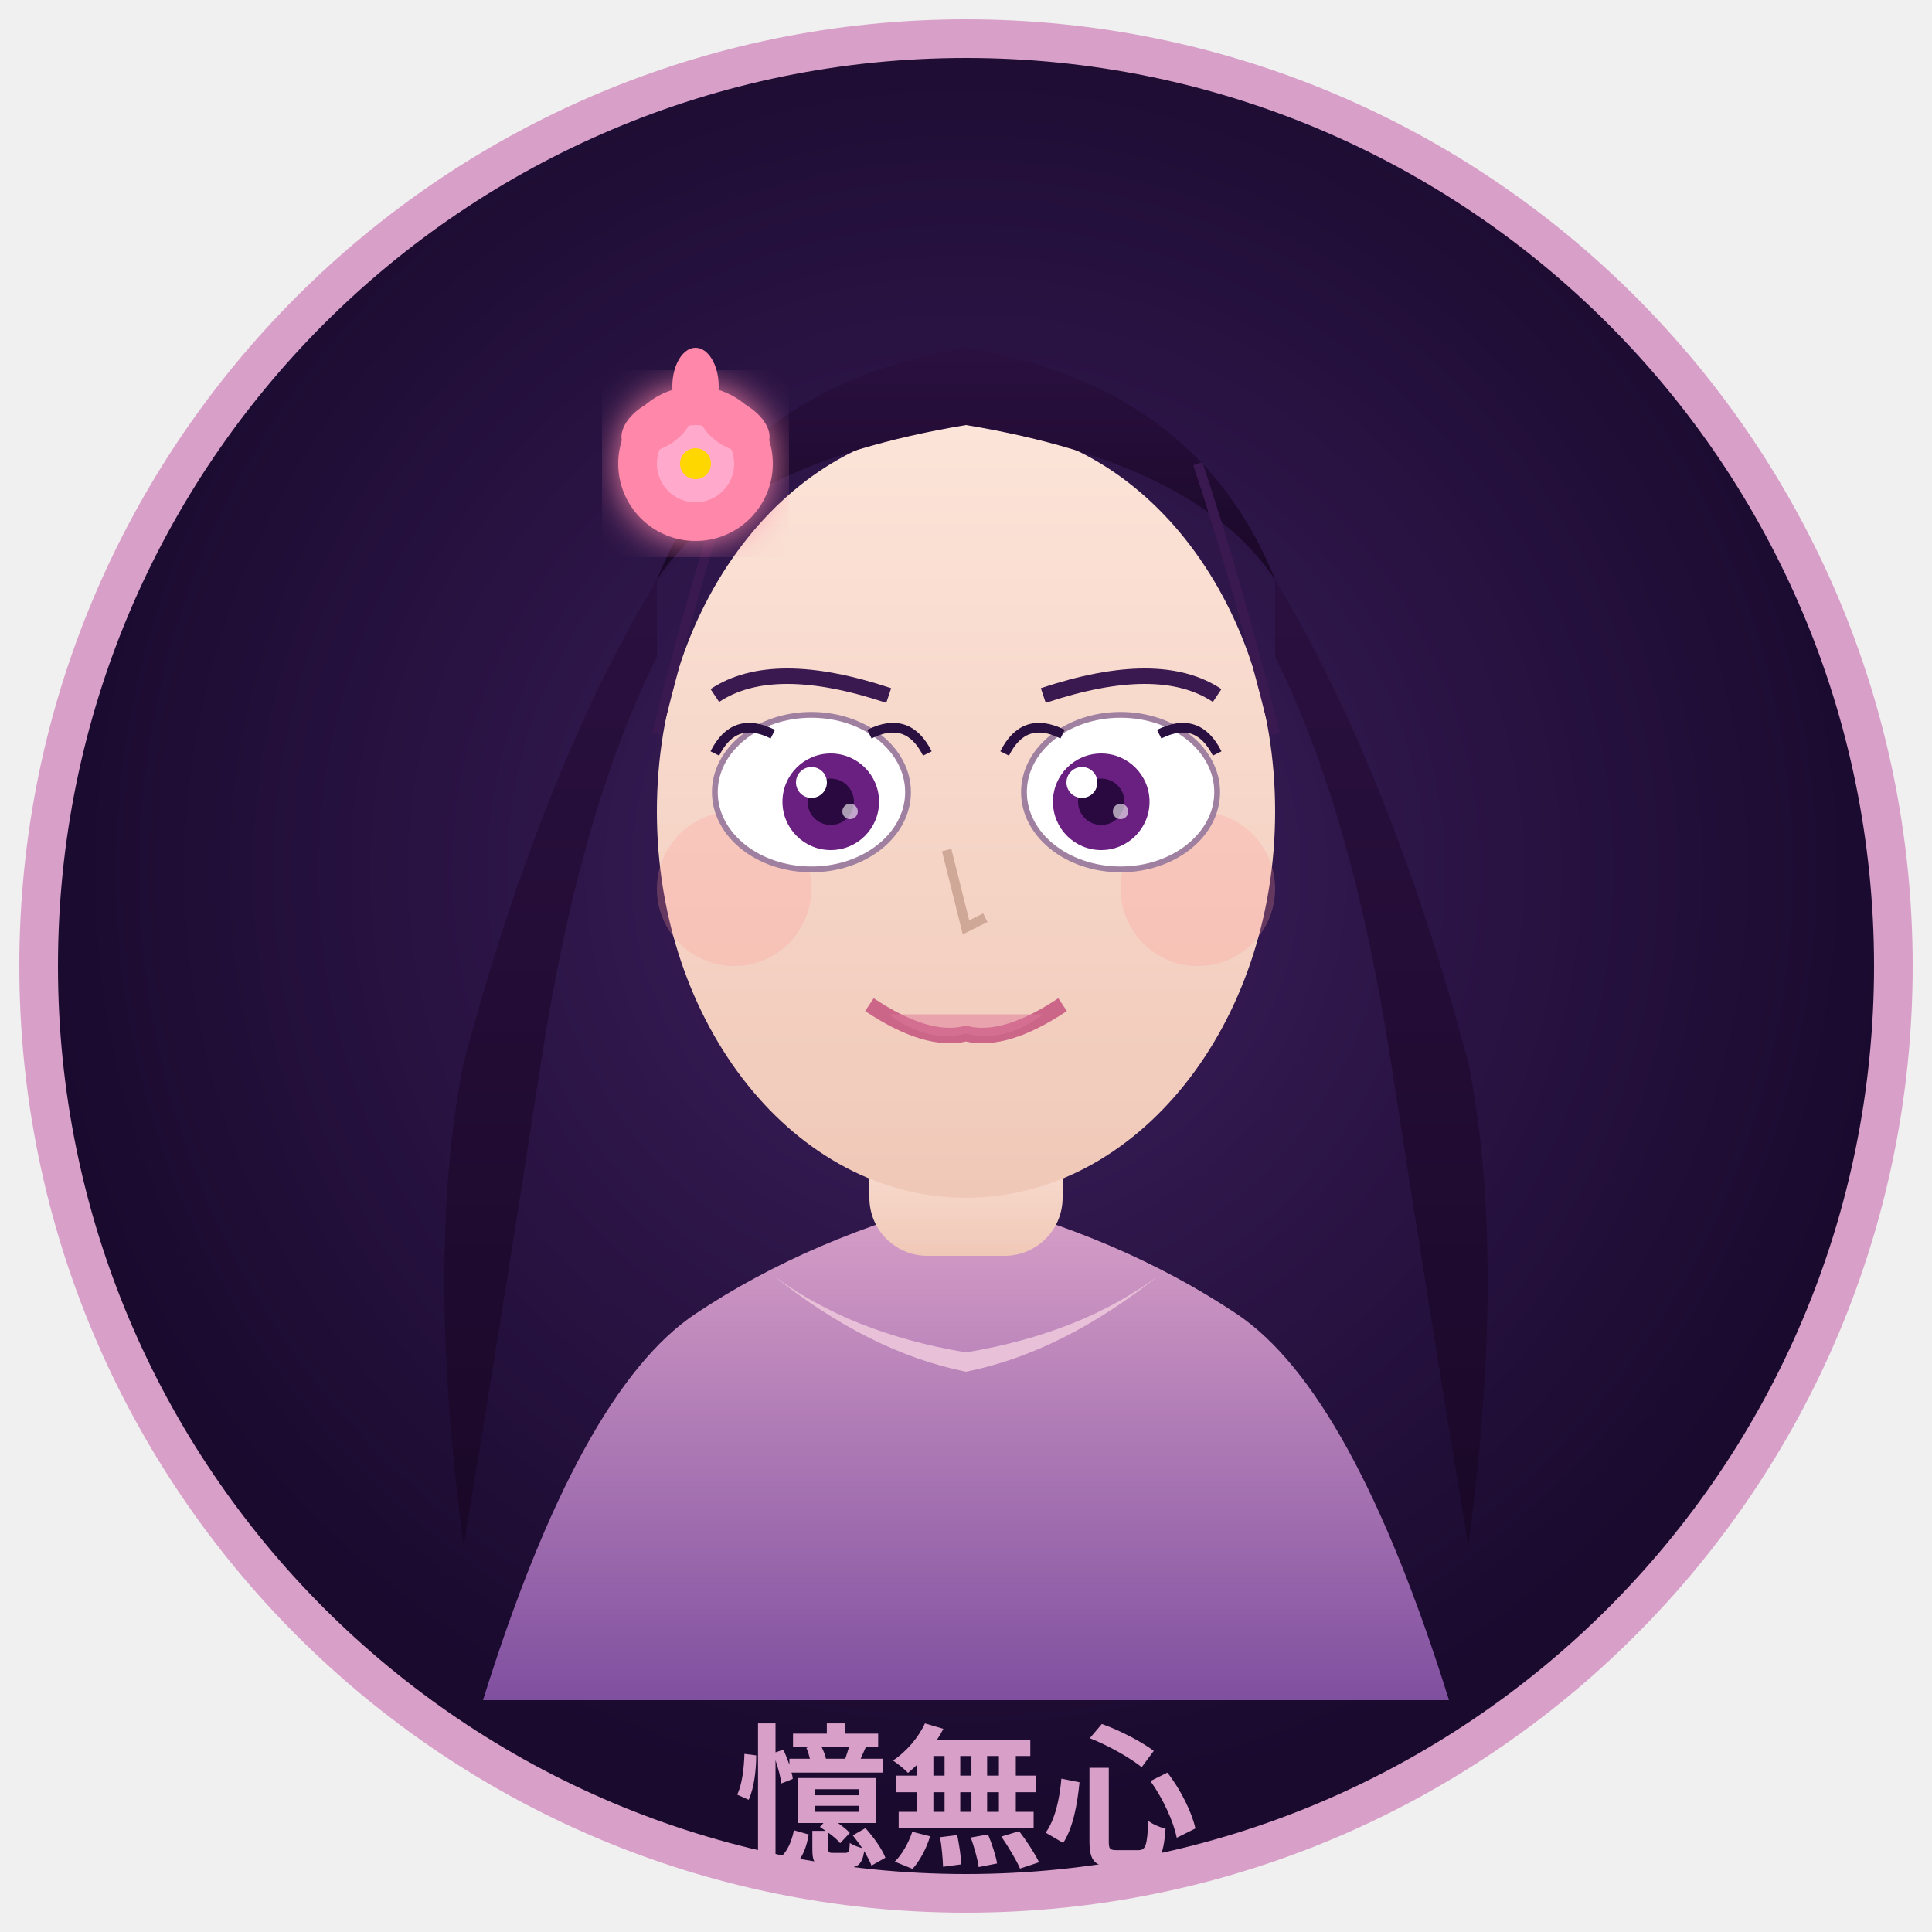
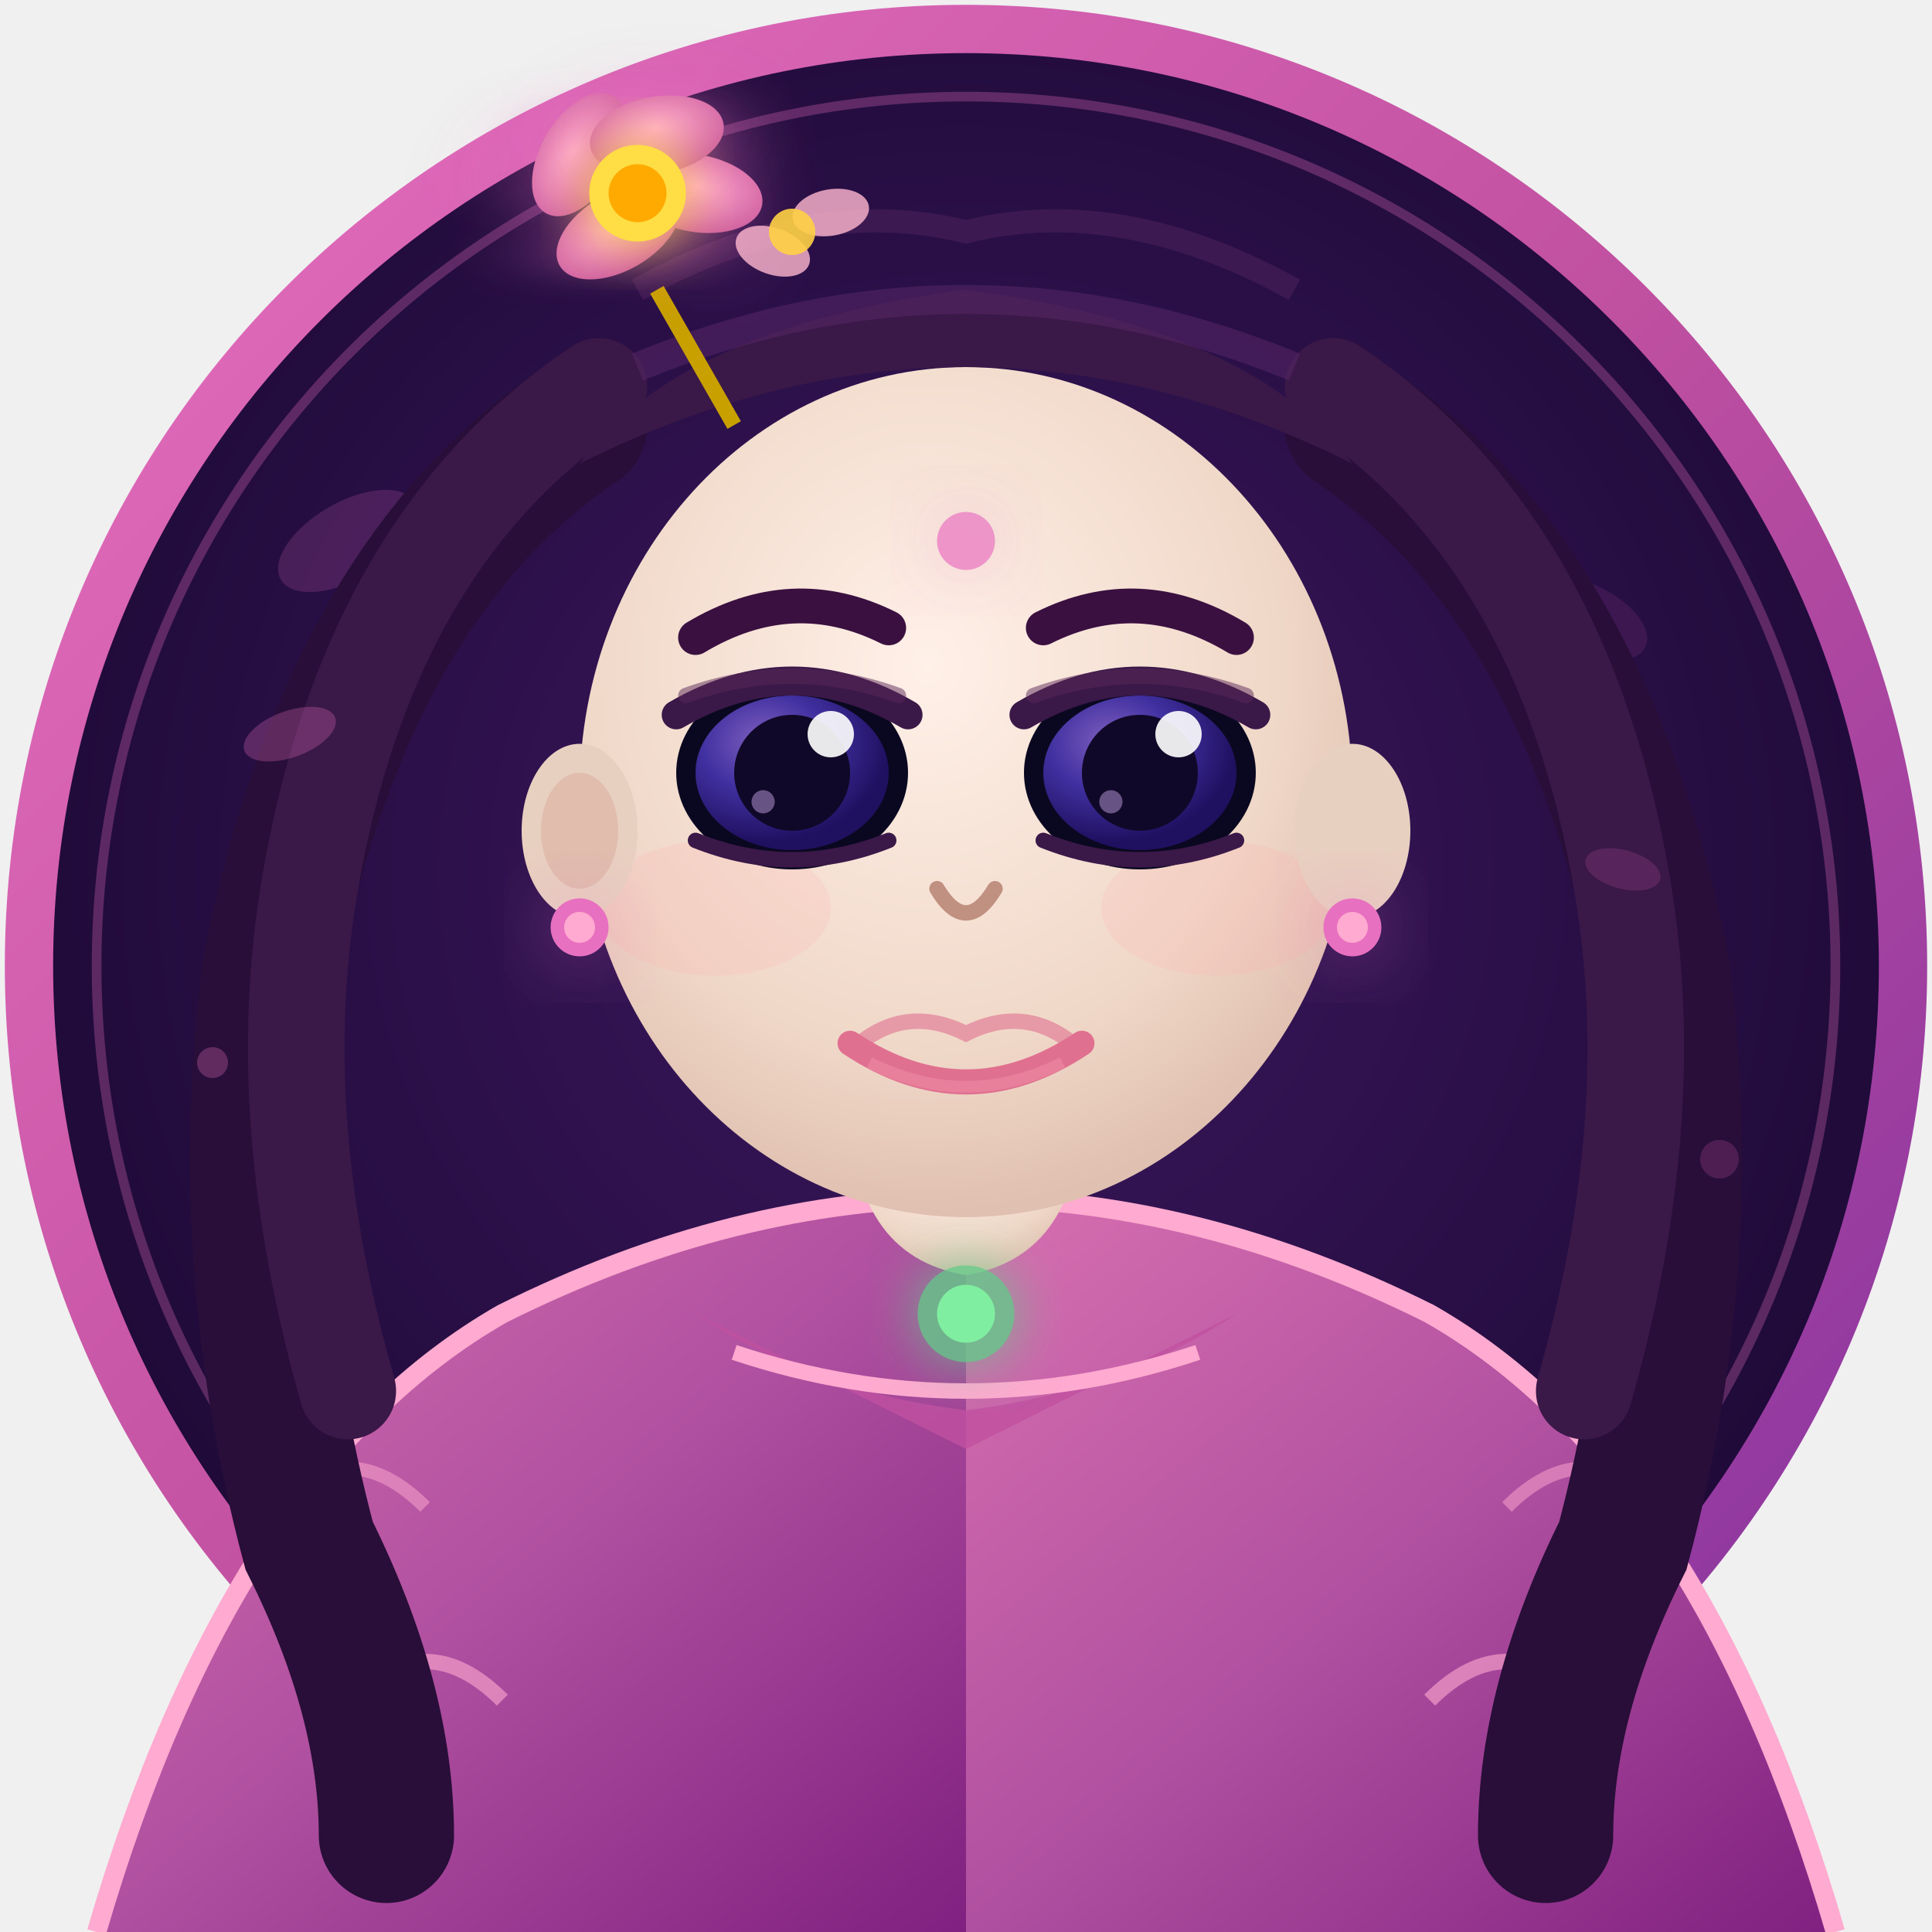
- <svg xmlns="http://www.w3.org/2000/svg" viewBox="0 0 100 100" width="100" height="100">
+ <svg xmlns="http://www.w3.org/2000/svg" viewBox="0 0 100 100">
  <defs>
-     <radialGradient id="m4bg" cx="50%" cy="45%" r="50%">
-       <stop offset="0%" stop-color="#3d1f5e" />
-       <stop offset="100%" stop-color="#1a0a2e" />
+     <radialGradient id="m4bg" cx="50%" cy="45%" r="60%">
+       <stop offset="0%" stop-color="#3d1860" />
+       <stop offset="100%" stop-color="#1a0832" />
    </radialGradient>
-     <linearGradient id="m4face" x1="0" y1="0" x2="0" y2="1">
-       <stop offset="0%" stop-color="#fce4d8" />
-       <stop offset="100%" stop-color="#f0c8b8" />
+     <linearGradient id="m4pk" x1="0%" y1="0%" x2="100%" y2="100%">
+       <stop offset="0%" stop-color="#e870c0" />
+       <stop offset="50%" stop-color="#c050a0" />
+       <stop offset="100%" stop-color="#8030a0" />
    </linearGradient>
-     <linearGradient id="m4hair" x1="0" y1="0" x2="0" y2="1">
-       <stop offset="0%" stop-color="#2a1040" />
-       <stop offset="100%" stop-color="#1a0828" />
+     <linearGradient id="m4hair" x1="0%" y1="0%" x2="100%" y2="100%">
+       <stop offset="0%" stop-color="#3a1848" />
+       <stop offset="50%" stop-color="#280e38" />
+       <stop offset="100%" stop-color="#180828" />
    </linearGradient>
-     <linearGradient id="m4dress" x1="0" y1="0" x2="0" y2="1">
-       <stop offset="0%" stop-color="#d8a0c8" />
-       <stop offset="100%" stop-color="#8050a0" />
+     <radialGradient id="m4skin" cx="45%" cy="35%" r="65%">
+       <stop offset="0%" stop-color="#fff0e8" />
+       <stop offset="70%" stop-color="#f0d8c8" />
+       <stop offset="100%" stop-color="#e0c0b0" />
+     </radialGradient>
+     <linearGradient id="m4robe" x1="0%" y1="0%" x2="100%" y2="100%">
+       <stop offset="0%" stop-color="#d870b0" />
+       <stop offset="50%" stop-color="#b050a0" />
+       <stop offset="100%" stop-color="#802080" />
    </linearGradient>
-     <filter id="m4glow">
-       <feGaussianBlur stdDeviation="1" result="blur" />
+     <radialGradient id="m4petal" cx="50%" cy="40%" r="60%">
+       <stop offset="0%" stop-color="#ffaad0" />
+       <stop offset="100%" stop-color="#d060a0" />
+     </radialGradient>
+     <radialGradient id="m4eye" cx="35%" cy="30%" r="65%">
+       <stop offset="0%" stop-color="#8060c0" />
+       <stop offset="50%" stop-color="#4030a0" />
+       <stop offset="100%" stop-color="#201060" />
+     </radialGradient>
+     <filter id="m4pg" x="-80%" y="-80%" width="260%" height="260%">
+       <feGaussianBlur in="SourceGraphic" stdDeviation="2" result="blur" />
+       <feFlood flood-color="#e870c0" flood-opacity="0.5" result="c" />
+       <feComposite in="c" in2="blur" operator="in" result="g" />
      <feMerge>
-         <feMergeNode in="blur" />
+         <feMergeNode in="g" />
        <feMergeNode in="SourceGraphic" />
      </feMerge>
    </filter>
+     <filter id="m4gw" x="-50%" y="-50%" width="200%" height="200%">
+       <feGaussianBlur in="SourceGraphic" stdDeviation="1.5" result="blur" />
+       <feComposite in="SourceGraphic" in2="blur" operator="over" />
+     </filter>
  </defs>
-   <circle cx="50" cy="50" r="48" fill="url(#m4bg)" stroke="#d8a0c8" stroke-width="2" />
-   <path d="M25,88 Q30,72 36,68 Q42,64 50,62 Q58,64 64,68 Q70,72 75,88" fill="url(#m4dress)" />
-   <path d="M40,66 Q45,70 50,71 Q55,70 60,66 Q56,69 50,70 Q44,69 40,66Z" fill="#e8c0d8" />
-   <rect x="45" y="58" width="10" height="7" rx="3" fill="url(#m4face)" />
-   <ellipse cx="50" cy="42" rx="16" ry="20" fill="url(#m4face)" />
-   <circle cx="38" cy="46" r="4" fill="#ff9999" opacity="0.25" />
-   <circle cx="62" cy="46" r="4" fill="#ff9999" opacity="0.25" />
-   <path d="M34,30 Q28,40 24,55 Q22,65 24,80 Q26,68 28,55 Q30,42 34,34Z" fill="url(#m4hair)" />
-   <path d="M66,30 Q72,40 76,55 Q78,65 76,80 Q74,68 72,55 Q70,42 66,34Z" fill="url(#m4hair)" />
-   <path d="M34,30 Q38,20 50,18 Q62,20 66,30 Q62,24 50,22 Q38,24 34,30Z" fill="url(#m4hair)" />
-   <path d="M38,24 Q36,30 34,38" stroke="#3a1850" stroke-width="0.5" fill="none" />
-   <path d="M62,24 Q64,30 66,38" stroke="#3a1850" stroke-width="0.5" fill="none" />
-   <circle cx="36" cy="24" r="4" fill="#ff88aa" filter="url(#m4glow)" />
-   <circle cx="36" cy="24" r="2" fill="#ffaacc" />
-   <circle cx="36" cy="24" r="0.8" fill="#FFD700" />
-   <ellipse cx="34" cy="22" rx="2" ry="1.2" fill="#ff88aa" transform="rotate(-30 34 22)" />
-   <ellipse cx="38" cy="22" rx="2" ry="1.2" fill="#ff88aa" transform="rotate(30 38 22)" />
-   <ellipse cx="36" cy="20" rx="1.2" ry="2" fill="#ff88aa" />
-   <ellipse cx="42" cy="41" rx="5" ry="4" fill="white" stroke="#a080a0" stroke-width="0.3" />
-   <circle cx="43" cy="41.5" r="2.5" fill="#6a2080" />
-   <circle cx="43" cy="41.5" r="1.2" fill="#2a0840" />
-   <circle cx="42" cy="40.5" r="0.8" fill="white" />
-   <circle cx="44" cy="42" r="0.4" fill="white" opacity="0.6" />
-   <path d="M37,39 Q38,37 40,38" stroke="#2a1040" stroke-width="0.5" fill="none" />
-   <path d="M45,38 Q47,37 48,39" stroke="#2a1040" stroke-width="0.5" fill="none" />
-   <ellipse cx="58" cy="41" rx="5" ry="4" fill="white" stroke="#a080a0" stroke-width="0.3" />
-   <circle cx="57" cy="41.5" r="2.5" fill="#6a2080" />
-   <circle cx="57" cy="41.5" r="1.2" fill="#2a0840" />
-   <circle cx="56" cy="40.5" r="0.8" fill="white" />
-   <circle cx="58" cy="42" r="0.4" fill="white" opacity="0.6" />
-   <path d="M52,39 Q53,37 55,38" stroke="#2a1040" stroke-width="0.5" fill="none" />
-   <path d="M60,38 Q62,37 63,39" stroke="#2a1040" stroke-width="0.5" fill="none" />
-   <path d="M37,36 Q40,34 46,36" stroke="#3a1850" stroke-width="0.8" fill="none" />
-   <path d="M54,36 Q60,34 63,36" stroke="#3a1850" stroke-width="0.8" fill="none" />
-   <path d="M49,44 L50,48 L51,47.5" stroke="#d0a898" stroke-width="0.5" fill="none" />
-   <path d="M45,52 Q48,54 50,53.5 Q52,54 55,52" stroke="#cc6688" stroke-width="0.8" fill="none" />
-   <path d="M46,52.5 Q48,54 50,53.5 Q52,54 54,52.5" fill="#dd7799" opacity="0.5" />
-   <text x="50" y="96" text-anchor="middle" font-size="8" font-weight="bold" fill="#d8a0c8" font-family="serif">憶無心</text>
+   <circle cx="50" cy="50" r="49" fill="url(#m4bg)" />
+   <circle cx="50" cy="50" r="48.5" fill="none" stroke="url(#m4pk)" stroke-width="2.5" />
+   <circle cx="50" cy="50" r="45" fill="none" stroke="#e870c0" stroke-width="0.5" opacity="0.3" />
+   <ellipse cx="18" cy="28" rx="4" ry="2" fill="#e870c0" opacity="0.18" transform="rotate(-30,18,28)" />
+   <ellipse cx="82" cy="32" rx="3.5" ry="1.8" fill="#c050a0" opacity="0.14" transform="rotate(25,82,32)" />
+   <ellipse cx="14" cy="58" rx="3" ry="1.5" fill="#e870c0" opacity="0.14" transform="rotate(-15,14,58)" />
+   <ellipse cx="86" cy="55" rx="3.5" ry="1.8" fill="#c050a0" opacity="0.18" transform="rotate(20,86,55)" />
+   <path d="M5 100 Q12 76 26 68 Q38 62 50 62 L50 100Z" fill="url(#m4robe)" />
+   <path d="M95 100 Q88 76 74 68 Q62 62 50 62 L50 100Z" fill="url(#m4robe)" />
+   <path d="M5 100 Q12 76 26 68 Q38 62 50 62" fill="none" stroke="#ffaad0" stroke-width="1" />
+   <path d="M95 100 Q88 76 74 68 Q62 62 50 62" fill="none" stroke="#ffaad0" stroke-width="1" />
+   <path d="M18 88 Q22 84 26 88" fill="none" stroke="#ffaad0" stroke-width="0.8" opacity="0.6" />
+   <path d="M14 78 Q18 74 22 78" fill="none" stroke="#ffaad0" stroke-width="0.7" opacity="0.5" />
+   <path d="M82 88 Q78 84 74 88" fill="none" stroke="#ffaad0" stroke-width="0.8" opacity="0.6" />
+   <path d="M86 78 Q82 74 78 78" fill="none" stroke="#ffaad0" stroke-width="0.7" opacity="0.5" />
+   <path d="M36 68 L50 75 L64 68 Q58 72 50 73 Q42 72 36 68Z" fill="#c050a0" opacity="0.8" />
+   <path d="M38 70 Q50 74 62 70" fill="none" stroke="#ffaad0" stroke-width="0.8" />
+   <path d="M44 57 Q44 65 50 66 Q56 65 56 57" fill="url(#m4skin)" />
+   <circle cx="50" cy="68" r="2.5" fill="#60cc88" opacity="0.8" filter="url(#m4gw)" />
+   <circle cx="50" cy="68" r="1.5" fill="#80eea0" />
+   <ellipse cx="50" cy="41" rx="20" ry="22" fill="url(#m4skin)" />
+   <ellipse cx="37" cy="47" rx="6" ry="3.5" fill="#ffb0b0" opacity="0.2" />
+   <ellipse cx="63" cy="47" rx="6" ry="3.5" fill="#ffb0b0" opacity="0.2" />
+   <path d="M30 22 Q18 30 14 50 Q12 65 16 80 Q20 88 20 95" stroke="#280e38" stroke-width="7" fill="none" stroke-linecap="round" />
+   <path d="M31 20 Q19 28 16 46 Q14 58 18 72" stroke="#3a1848" stroke-width="5" fill="none" stroke-linecap="round" />
+   <path d="M70 22 Q82 30 86 50 Q88 65 84 80 Q80 88 80 95" stroke="#280e38" stroke-width="7" fill="none" stroke-linecap="round" />
+   <path d="M69 20 Q81 28 84 46 Q86 58 82 72" stroke="#3a1848" stroke-width="5" fill="none" stroke-linecap="round" />
+   <path d="M30 24 Q50 14 70 24 Q65 17 50 15 Q35 17 30 24Z" fill="#3a1848" />
+   <path d="M33 19 Q50 12 67 19" fill="none" stroke="#5a2868" stroke-width="1.5" opacity="0.5" />
+   <path d="M33 15 Q42 10 50 12 Q58 10 67 15" fill="none" stroke="#4a2058" stroke-width="1.2" opacity="0.6" />
+   <ellipse cx="30" cy="43" rx="3" ry="4.5" fill="#e8d0c0" />
+   <ellipse cx="30" cy="43" rx="2" ry="3" fill="#d4a090" opacity="0.4" />
+   <circle cx="30" cy="48" r="1.5" fill="#e870c0" filter="url(#m4pg)" />
+   <circle cx="30" cy="48" r="0.8" fill="#ffaad0" />
+   <ellipse cx="70" cy="43" rx="3" ry="4.5" fill="#e8d0c0" />
+   <circle cx="70" cy="48" r="1.5" fill="#e870c0" filter="url(#m4pg)" />
+   <circle cx="70" cy="48" r="0.8" fill="#ffaad0" />
+   <ellipse cx="41" cy="40" rx="6" ry="5" fill="#0a0820" />
+   <ellipse cx="41" cy="40" rx="5" ry="4" fill="url(#m4eye)" />
+   <circle cx="41" cy="40" r="3" fill="#100828" />
+   <circle cx="43" cy="38" r="1.2" fill="white" opacity="0.9" />
+   <circle cx="39.5" cy="41.5" r="0.6" fill="#c0a0e0" opacity="0.5" />
+   <path d="M35 37 Q41 33.5 47 37" fill="none" stroke="#3a1848" stroke-width="1.5" stroke-linecap="round" />
+   <path d="M35.5 36 Q41 34 46.5 36" fill="none" stroke="#5a2858" stroke-width="0.8" stroke-linecap="round" opacity="0.5" />
+   <path d="M36 43.5 Q41 45.5 46 43.5" fill="none" stroke="#3a1848" stroke-width="0.8" stroke-linecap="round" />
+   <path d="M36 33 Q41 30 46 32.5" fill="none" stroke="#3a1040" stroke-width="1.8" stroke-linecap="round" />
+   <ellipse cx="59" cy="40" rx="6" ry="5" fill="#0a0820" />
+   <ellipse cx="59" cy="40" rx="5" ry="4" fill="url(#m4eye)" />
+   <circle cx="59" cy="40" r="3" fill="#100828" />
+   <circle cx="61" cy="38" r="1.2" fill="white" opacity="0.9" />
+   <circle cx="57.5" cy="41.5" r="0.6" fill="#c0a0e0" opacity="0.5" />
+   <path d="M53 37 Q59 33.5 65 37" fill="none" stroke="#3a1848" stroke-width="1.5" stroke-linecap="round" />
+   <path d="M53.5 36 Q59 34 64.5 36" fill="none" stroke="#5a2858" stroke-width="0.8" stroke-linecap="round" opacity="0.5" />
+   <path d="M54 43.5 Q59 45.5 64 43.5" fill="none" stroke="#3a1848" stroke-width="0.8" stroke-linecap="round" />
+   <path d="M54 32.5 Q59 30 64 33" fill="none" stroke="#3a1040" stroke-width="1.8" stroke-linecap="round" />
+   <path d="M48.5 46 Q50 48.5 51.5 46" fill="none" stroke="#c09080" stroke-width="0.8" stroke-linecap="round" />
+   <path d="M44 54 Q50 58 56 54" fill="none" stroke="#e07090" stroke-width="1.3" stroke-linecap="round" />
+   <path d="M44.5 54 Q47 52 50 53.5 Q53 52 55.5 54" fill="none" stroke="#e07090" stroke-width="0.8" stroke-linecap="round" opacity="0.6" />
+   <path d="M45 55 Q50 57.5 55 55" fill="none" stroke="#f090a8" stroke-width="0.6" opacity="0.5" />
+   <line x1="38" y1="22" x2="34" y2="15" stroke="#c8a000" stroke-width="0.8" />
+   <ellipse cx="32" cy="12" rx="3.5" ry="2" fill="url(#m4petal)" transform="rotate(-30,32,12)" filter="url(#m4pg)" />
+   <ellipse cx="36" cy="10" rx="3.5" ry="2" fill="url(#m4petal)" transform="rotate(10,36,10)" filter="url(#m4pg)" />
+   <ellipse cx="30" cy="8" rx="3.5" ry="2" fill="url(#m4petal)" transform="rotate(-60,30,8)" filter="url(#m4pg)" />
+   <ellipse cx="34" cy="7" rx="3.5" ry="2" fill="url(#m4petal)" transform="rotate(-10,34,7)" filter="url(#m4pg)" />
+   <circle cx="33" cy="10" r="2.5" fill="#ffdd44" filter="url(#m4gw)" />
+   <circle cx="33" cy="10" r="1.5" fill="#ffaa00" />
+   <ellipse cx="40" cy="13" rx="2" ry="1.2" fill="#ffb8d0" transform="rotate(20,40,13)" opacity="0.8" />
+   <ellipse cx="43" cy="11" rx="2" ry="1.2" fill="#ffb8d0" transform="rotate(-10,43,11)" opacity="0.8" />
+   <circle cx="41" cy="12" r="1.2" fill="#ffd044" opacity="0.9" />
+   <circle cx="50" cy="28" r="1.5" fill="#e870c0" opacity="0.7" filter="url(#m4pg)" />
+   <ellipse cx="15" cy="38" rx="2.5" ry="1.2" fill="#e870c0" opacity="0.28" transform="rotate(-20,15,38)" />
+   <ellipse cx="84" cy="45" rx="2" ry="1" fill="#c050a0" opacity="0.22" transform="rotate(15,84,45)" />
+   <circle cx="11" cy="55" r="0.8" fill="#e870c0" opacity="0.3" />
+   <circle cx="89" cy="60" r="1" fill="#c050a0" opacity="0.25" />
</svg>
